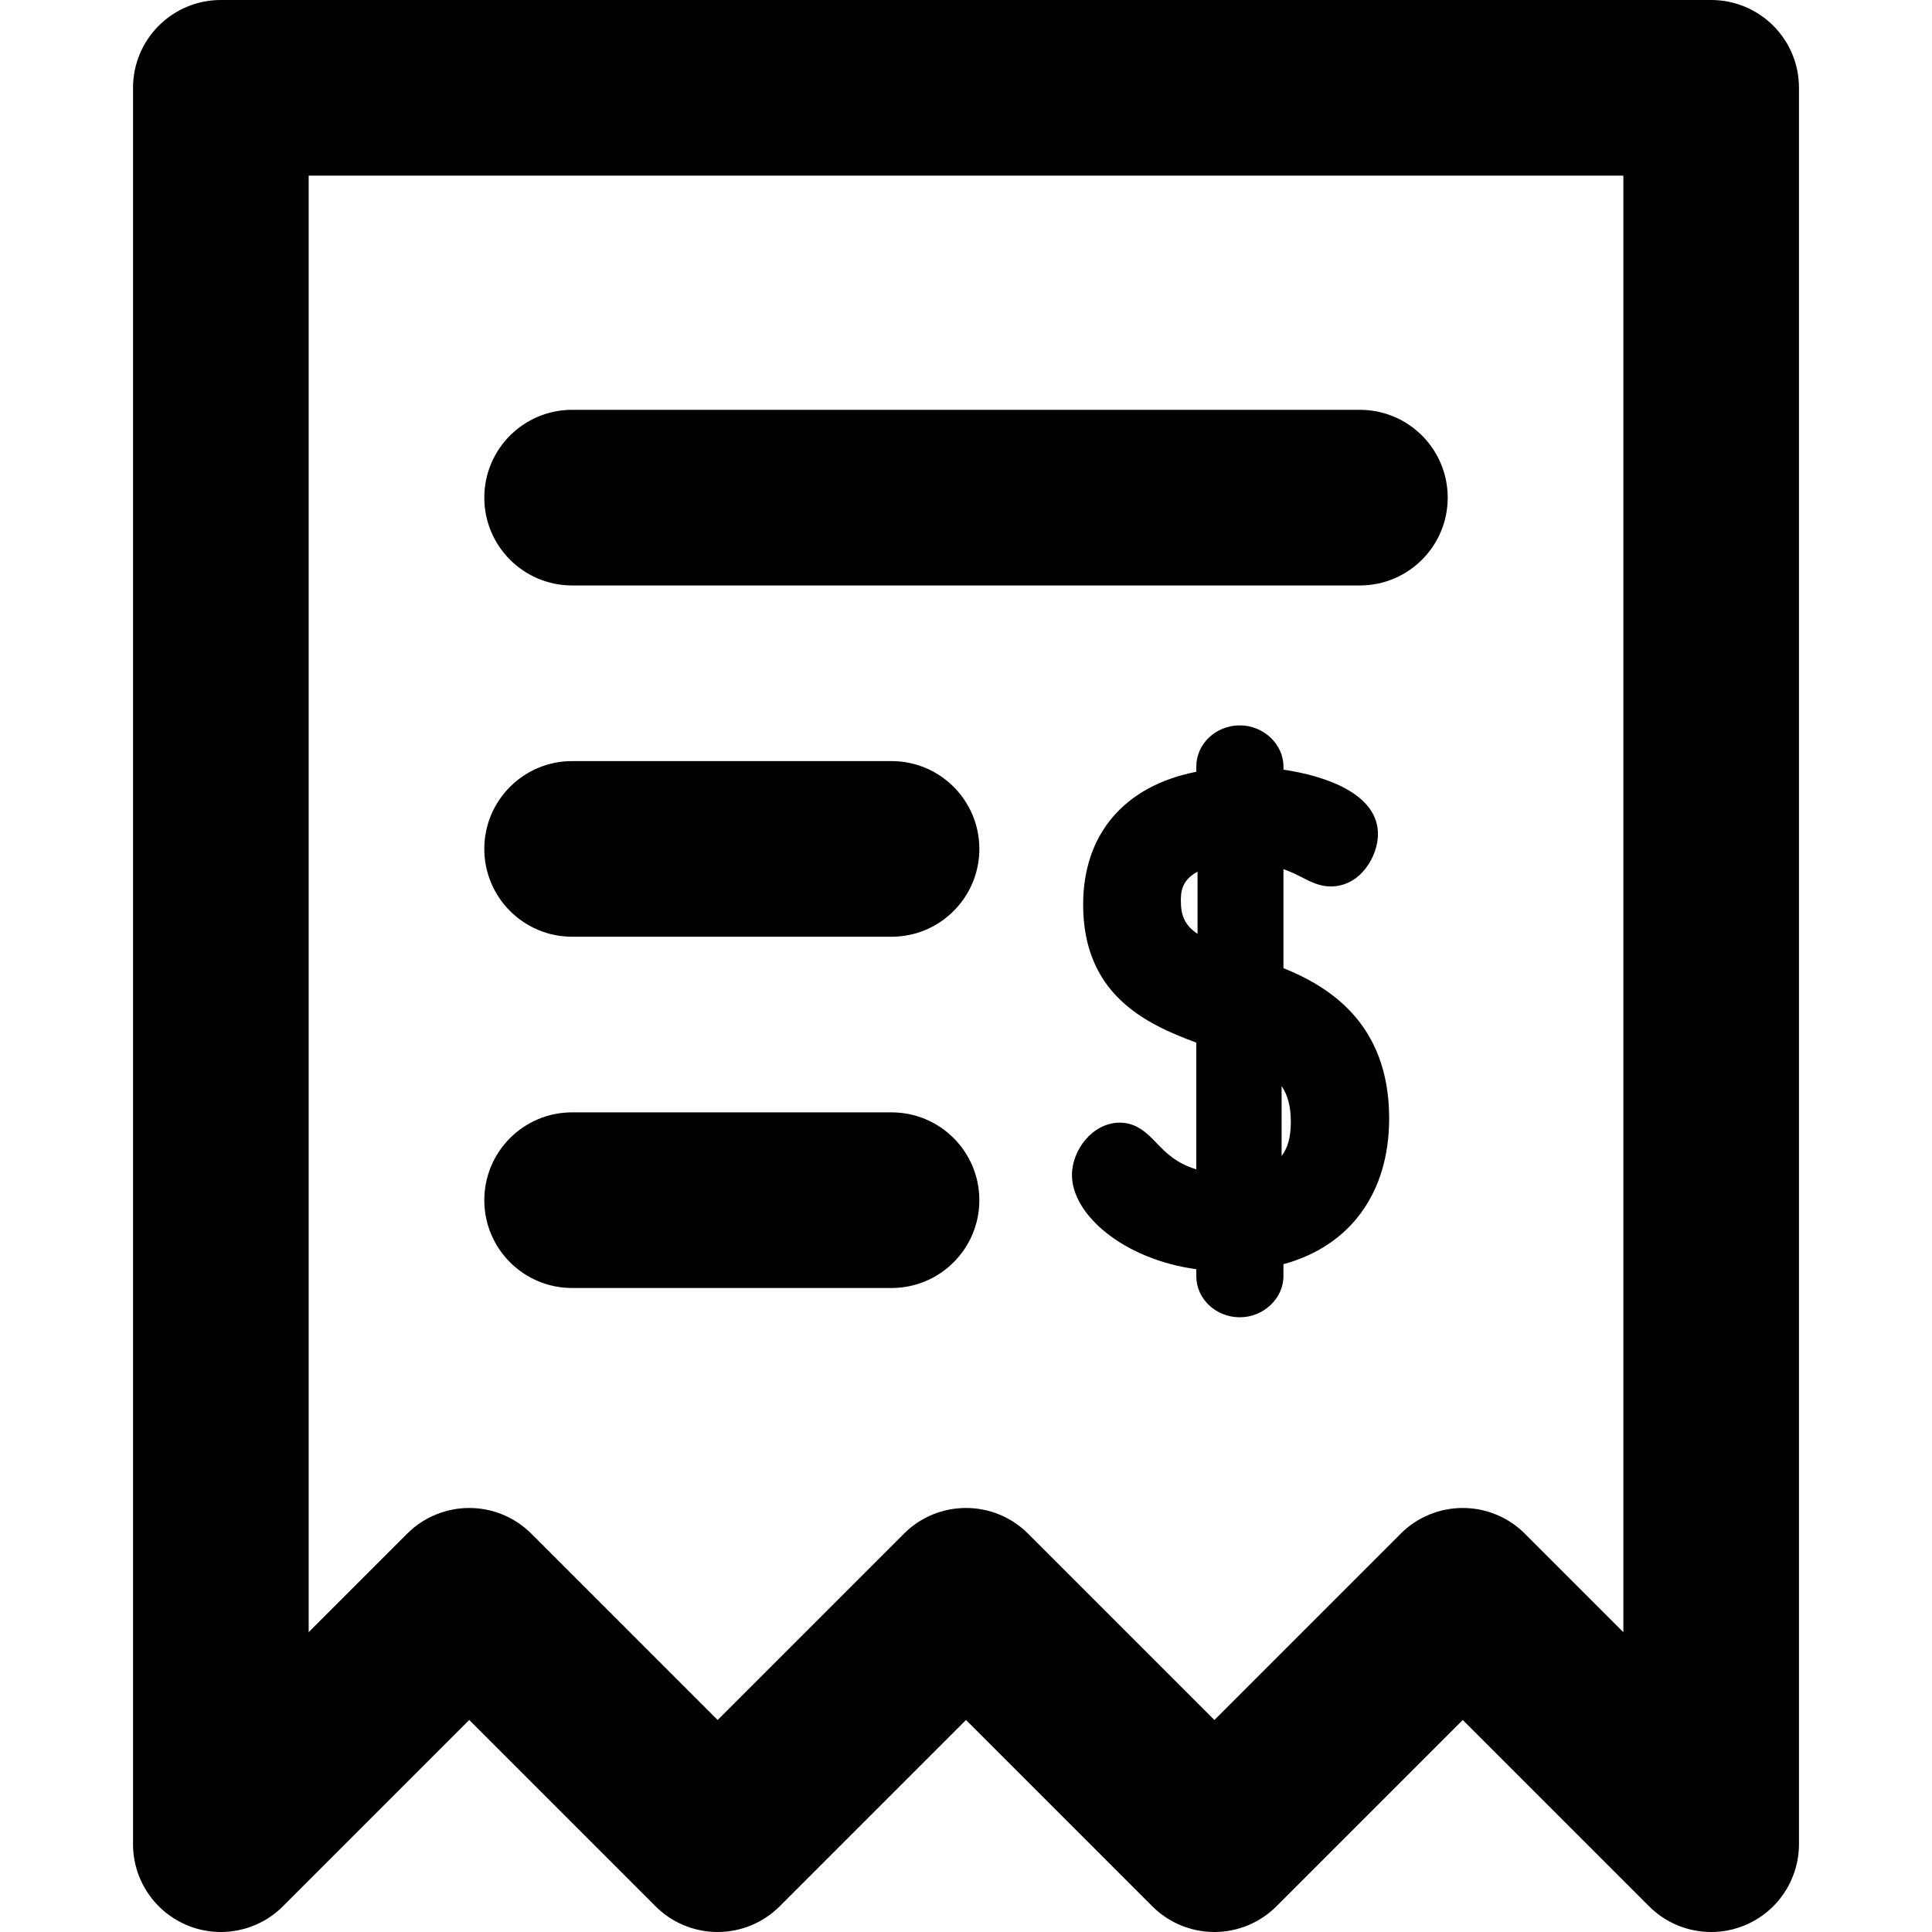
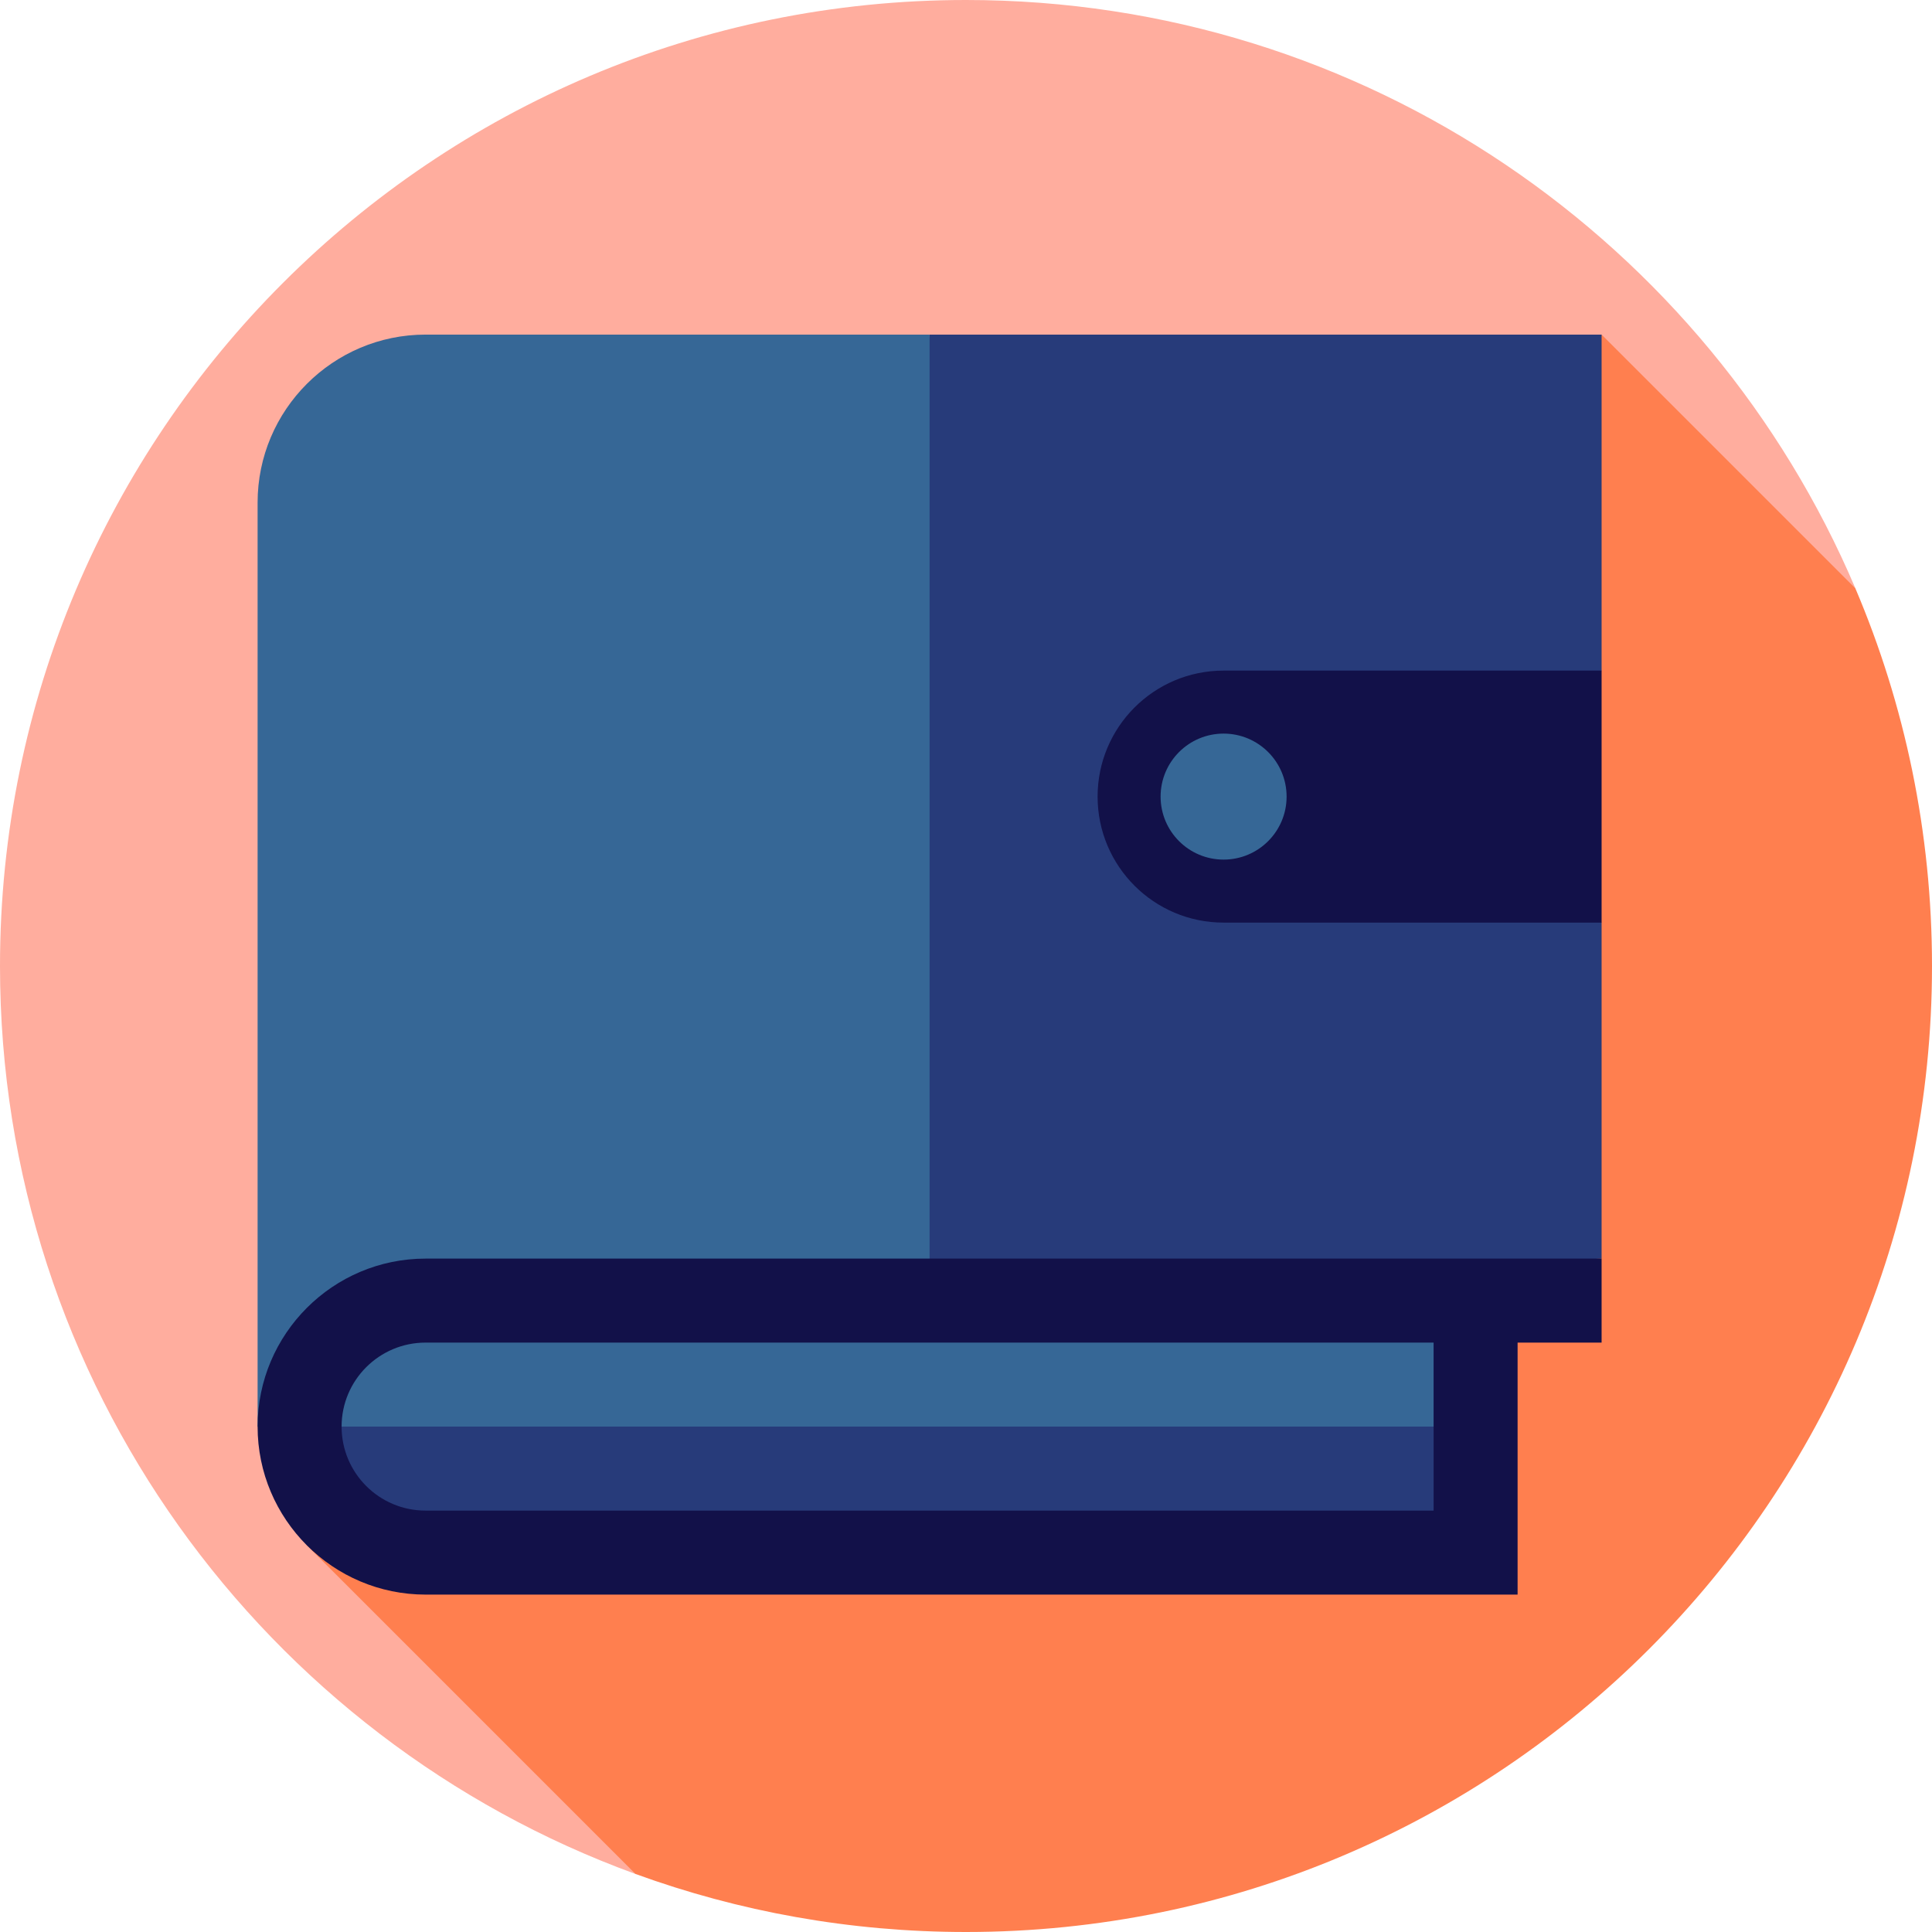
- <svg xmlns="http://www.w3.org/2000/svg" version="1.1" id="Layer_1" x="0px" y="0px" viewBox="0 0 330 330" style="enable-background:new 0 0 330 330;" xml:space="preserve">
+ <svg xmlns="http://www.w3.org/2000/svg" version="1.1" id="Layer_1" x="0px" y="0px" viewBox="0 0 460 460" style="enable-background:new 0 0 460 460;" xml:space="preserve">
  <g>
-     <g>
-       <g>
-         <path d="M219.223,165.366v-16.907c1.29,0.446,2.325,0.973,3.252,1.445c1.454,0.741,2.957,1.508,4.811,1.508     c5.204,0,8.082-5.281,8.082-8.932c0-6.808-8.709-9.917-16.145-11.015v-0.544c0-3.806-3.408-7.022-7.443-7.022     c-4.104,0-7.443,3.15-7.443,7.022v0.908c-12.197,2.373-19.328,10.592-19.328,22.654c0,15.246,10.453,20.348,19.328,23.602v21.643     c-3.457-1.022-5.278-2.917-6.83-4.53c-1.474-1.533-3.309-3.441-6.223-3.441c-4.685,0-8.186,4.713-8.186,8.928     c0,6.803,8.799,14.39,21.238,16.11v1.191c0,3.867,3.339,7.014,7.443,7.014c4.035,0,7.443-3.212,7.443-7.014v-2.054     c11.395-3.104,18.057-12.148,18.057-24.913C237.28,174.533,226.619,168.365,219.223,165.366z M204.553,159.515     c-2.185-1.482-2.855-3.114-2.855-5.665c0-1.18,0-3.472,2.855-4.961V159.515z M218.907,197.448v-11.929     c1.058,1.528,1.576,3.462,1.576,6.139C220.483,194.161,219.985,196.059,218.907,197.448z" />
-         <path d="M292.28,0H37.723c-8.284,0-15,6.716-15,15v300c0,6.067,3.655,11.537,9.26,13.858c5.605,2.321,12.057,1.038,16.347-3.252     l31.819-31.82l31.819,31.82c2.813,2.813,6.628,4.394,10.607,4.394c3.978,0,7.793-1.58,10.606-4.394l31.82-31.82l31.82,31.82     c2.813,2.813,6.628,4.394,10.606,4.394c3.979,0,7.794-1.581,10.606-4.394l31.819-31.82l31.819,31.82     c2.869,2.87,6.706,4.394,10.609,4.394c1.933,0,3.882-0.373,5.737-1.142c5.605-2.322,9.26-7.792,9.26-13.858V15     C307.28,6.716,300.564,0,292.28,0z M277.282,278.786h-0.002l-16.819-16.819c-2.813-2.813-6.628-4.394-10.607-4.394     c-3.979,0-7.794,1.581-10.606,4.394l-31.819,31.82l-31.82-31.82c-2.929-2.929-6.767-4.394-10.606-4.394     s-7.678,1.464-10.606,4.394l-31.82,31.82l-31.819-31.82c-2.813-2.813-6.628-4.394-10.607-4.394s-7.794,1.581-10.607,4.394     l-16.819,16.819V30h224.557V278.786z" />
-         <path d="M97.723,100H232.28c8.284,0,15-6.716,15-15s-6.716-15-15-15H97.723c-8.284,0-15,6.716-15,15S89.439,100,97.723,100z" />
-         <path d="M97.723,160h54.557c8.284,0,15-6.716,15-15s-6.716-15-15-15H97.723c-8.284,0-15,6.716-15,15S89.439,160,97.723,160z" />
-         <path d="M97.723,220h54.557c8.284,0,15-6.716,15-15s-6.716-15-15-15H97.723c-8.284,0-15,6.716-15,15S89.439,220,97.723,220z" />
-       </g>
-     </g>
+     <path style="fill:#FFAD9E;" d="M230,0C102.974,0,0,102.975,0,230c0,99.382,63.032,184.042,151.3,216.183L441.763,140.09   C406.756,57.744,325.121,0,230,0z" />
+     <path style="fill:#FF7F4F;" d="M460,230c0-31.904-6.5-62.289-18.242-89.908l-60.425-60.425L73.062,367.938l78.242,78.242   C175.855,455.119,202.357,460,230,460C357.025,460,460,357.026,460,230z" />
+     <polygon style="fill:#273B7A;" points="221.333,79.667 181.333,309.667 381.333,299.667 381.333,219.667 361.333,189.667    381.333,159.667 381.333,79.667  " />
+     <path style="fill:#366796;" d="M101.333,79.667c-22.056,0-40,17.944-40,40v220l160-36.41V79.667H101.333z" />
+     <path style="fill:#121149;" d="M291.333,159.667c-16.569,0-30,13.431-30,30c0,16.568,13.431,30,30,30h90v-60H291.333z" />
+     <path style="fill:#121149;" d="M101.333,379.667c-22.056,0-40-17.944-40-40s17.944-40,40-40h280v20h-20v60H101.333z" />
+     <path style="fill:#273B7A;" d="M341.333,339.667v20h-240c-11.047,0-20-8.953-20-20l90-13.333L341.333,339.667z" />
+     <path style="fill:#366796;" d="M341.333,319.667v20h-260c0-11.047,8.953-20,20-20H341.333z" />
+     <circle style="fill:#366796;" cx="291.333" cy="189.667" r="15" />
  </g>
  <g>
</g>
  <g>
</g>
  <g>
</g>
  <g>
</g>
  <g>
</g>
  <g>
</g>
  <g>
</g>
  <g>
</g>
  <g>
</g>
  <g>
</g>
  <g>
</g>
  <g>
</g>
  <g>
</g>
  <g>
</g>
  <g>
</g>
</svg>
